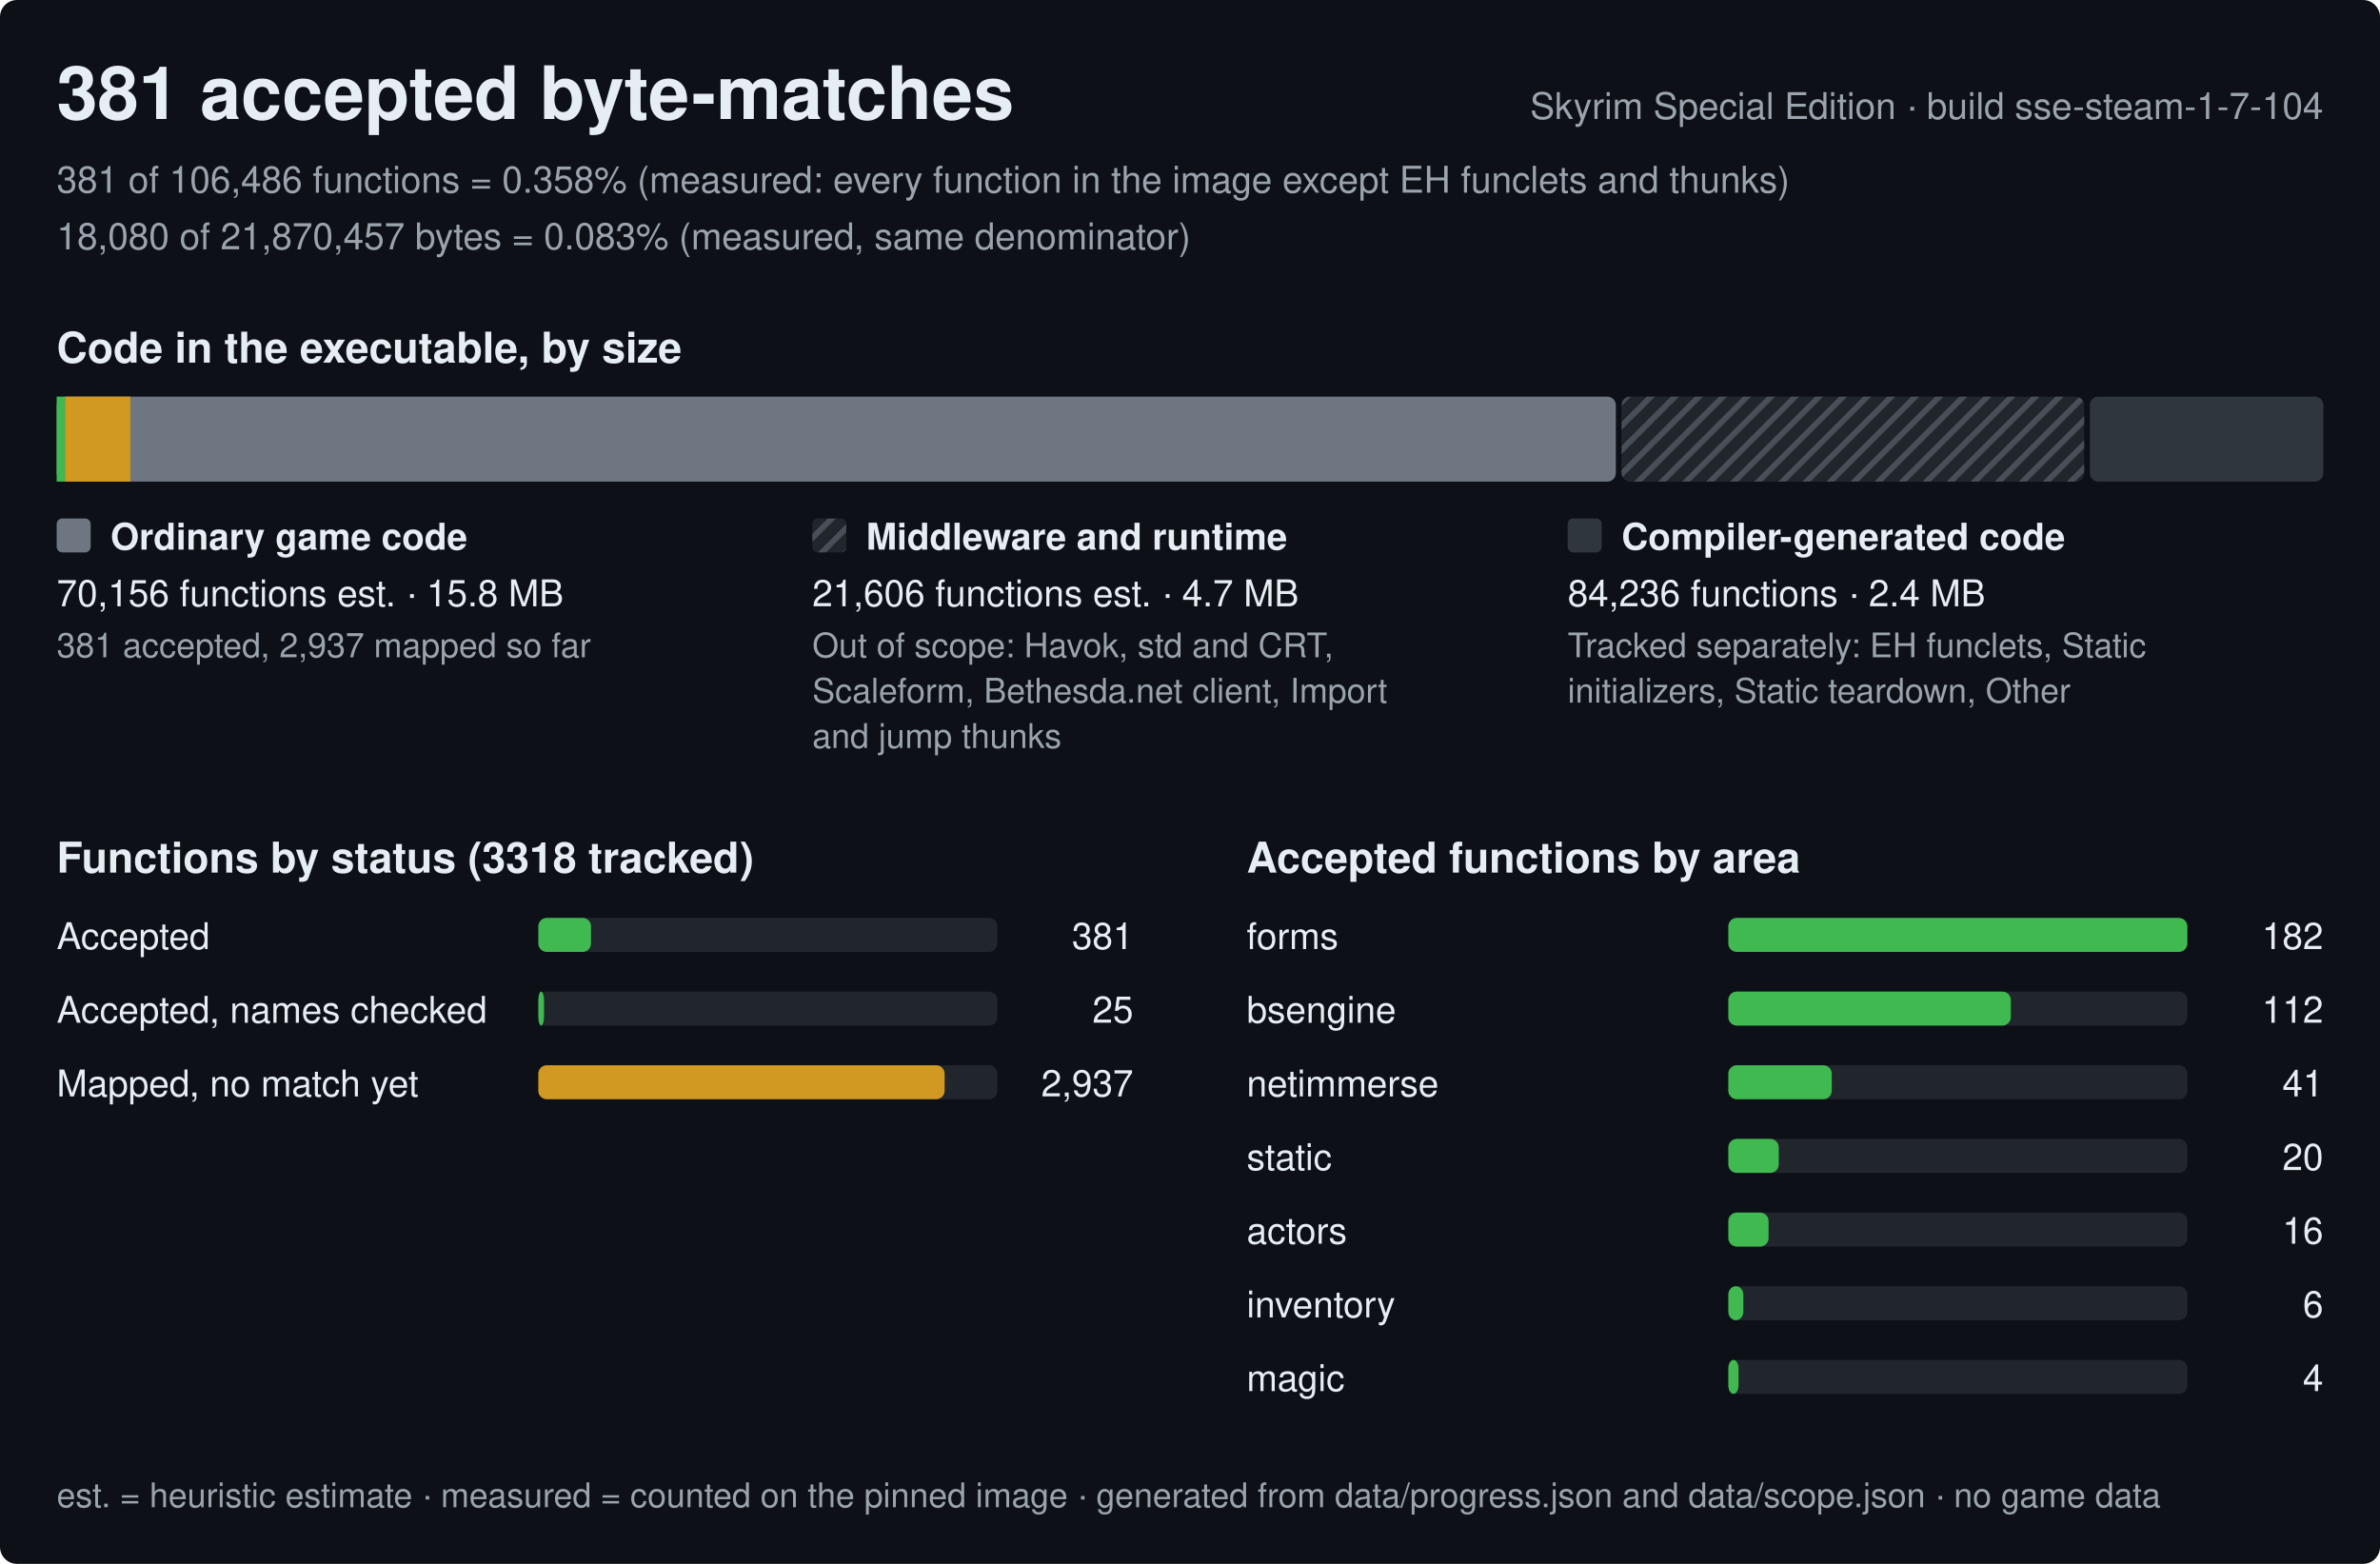
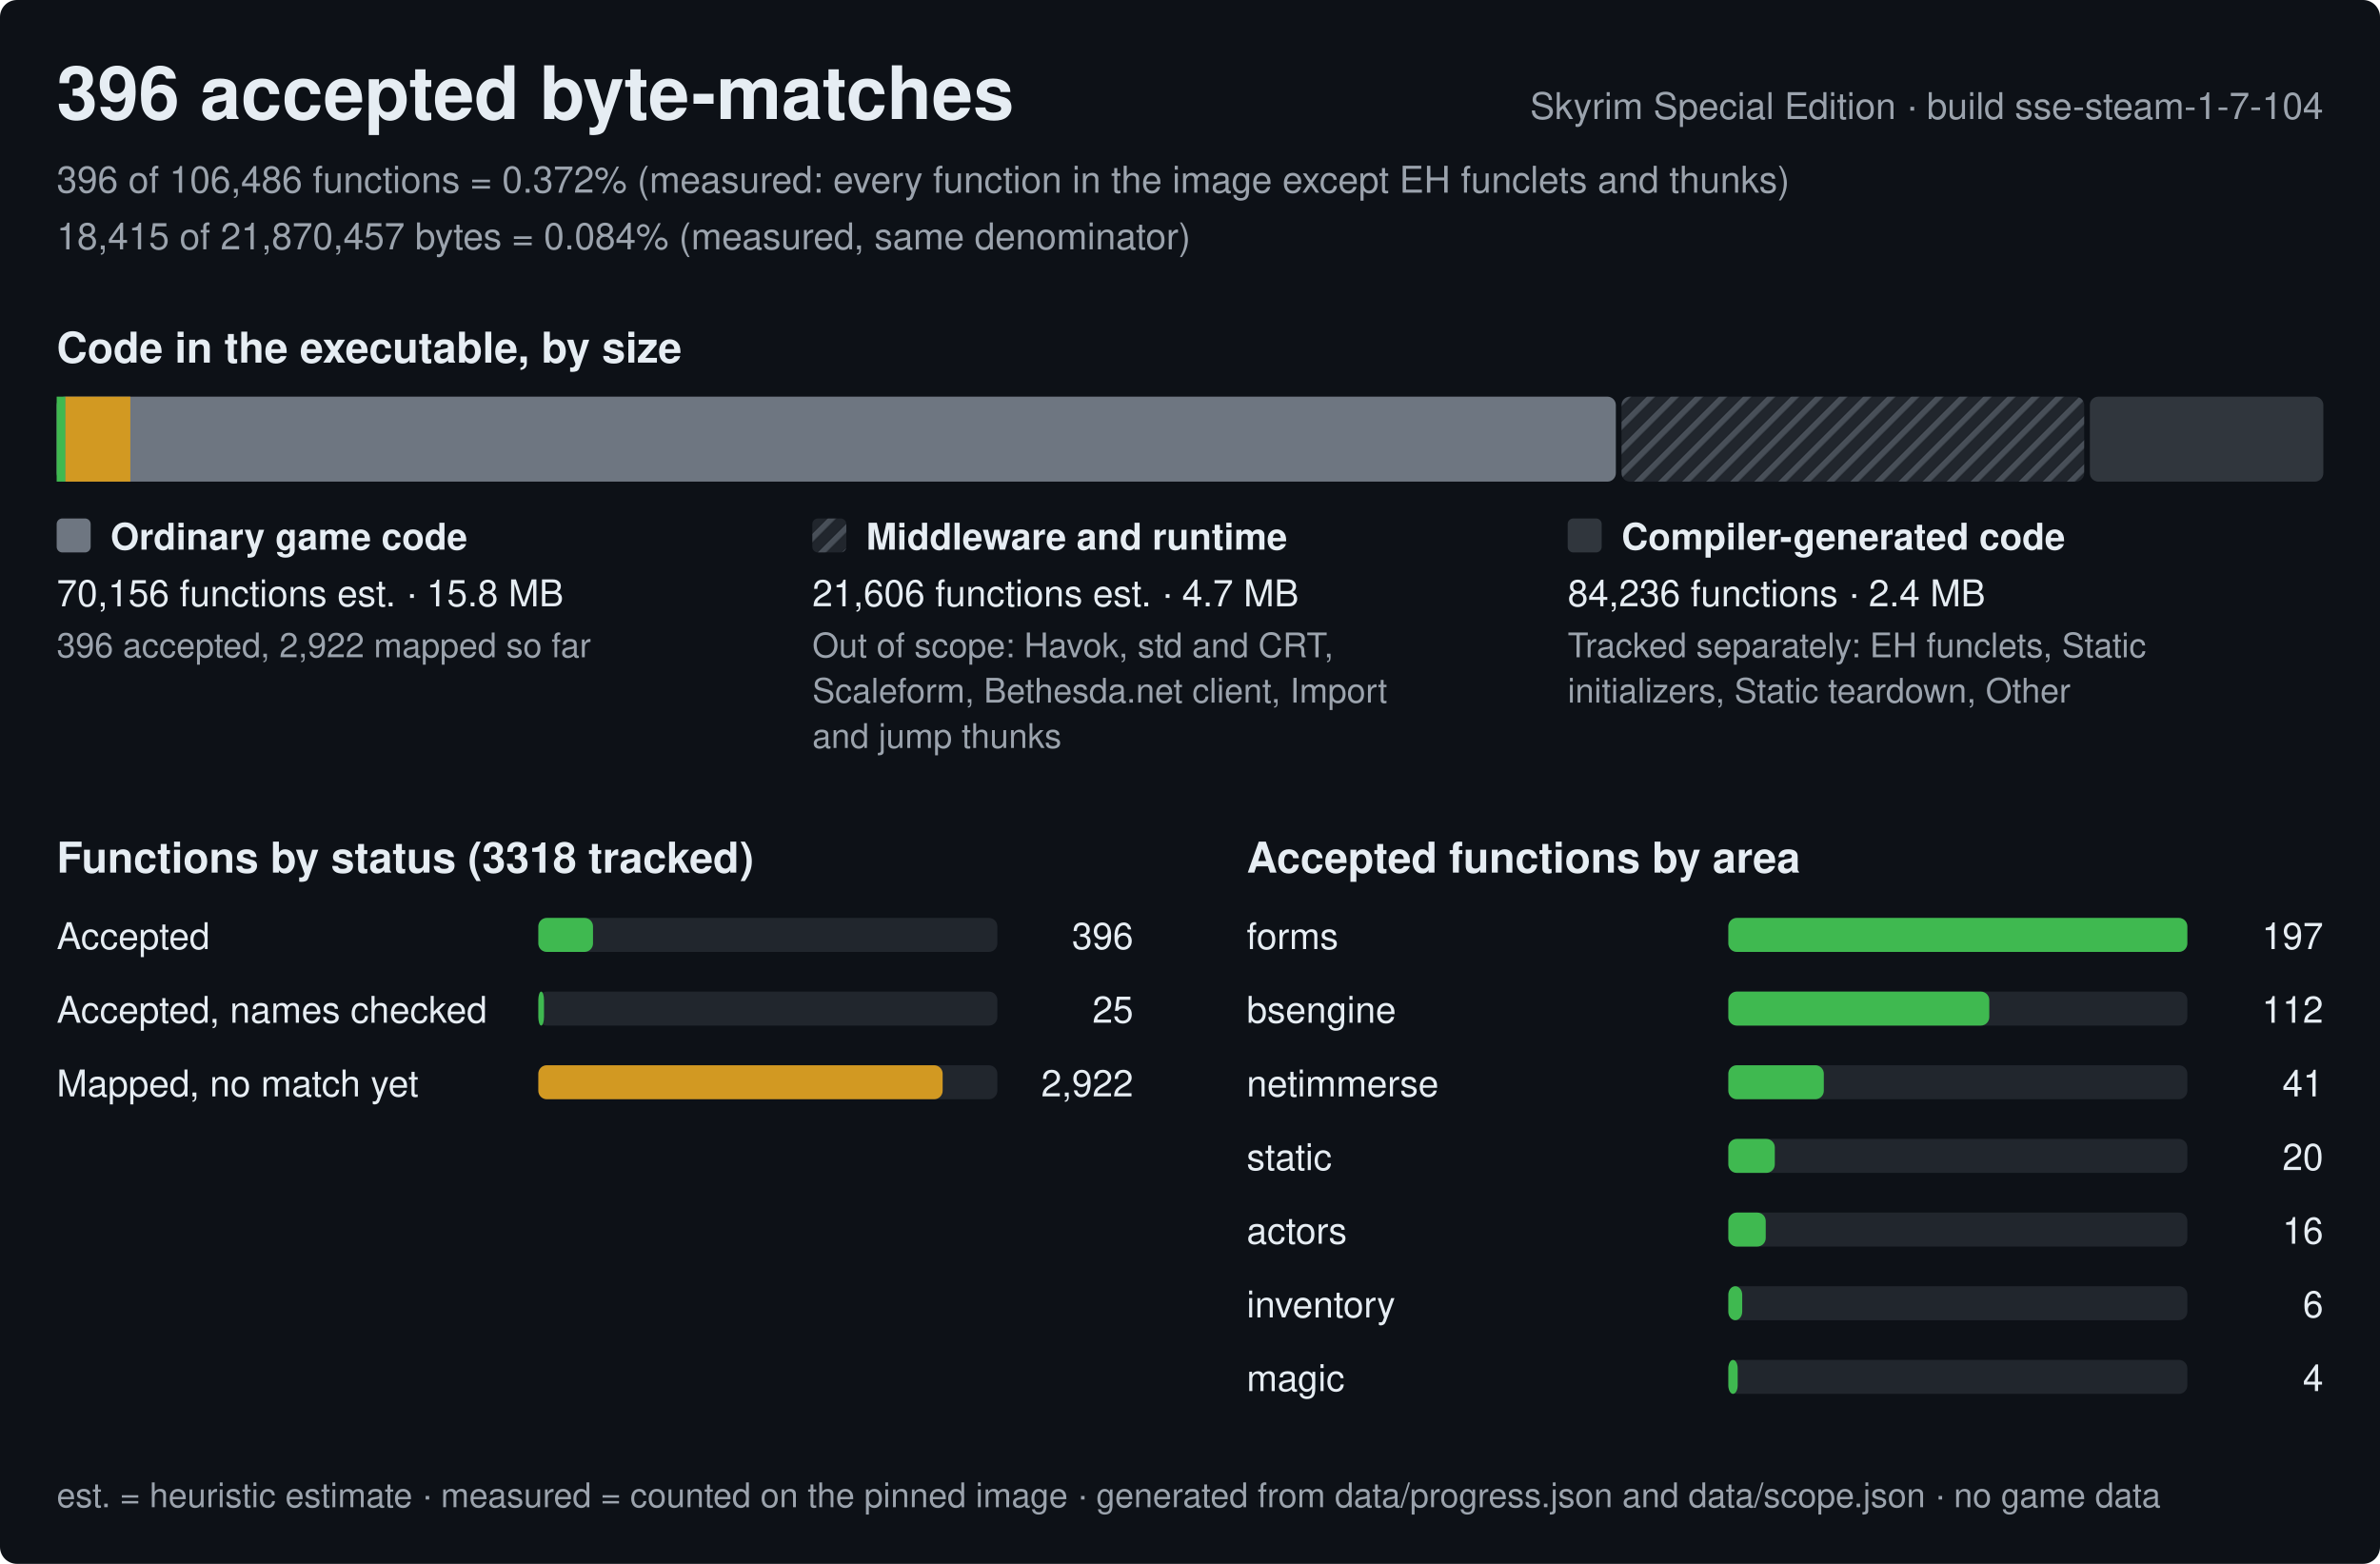
<svg xmlns="http://www.w3.org/2000/svg" width="840" height="552" viewBox="0 0 840 552" role="img" aria-label="Progress of the Skyrim Special Edition byte-matching reconstruction, build sse-steam-1-7-104">
  <style>text{font-family:-apple-system,BlinkMacSystemFont,'Segoe UI',Helvetica,Arial,sans-serif;fill:#e6edf3;white-space:pre}.h{font-size:26px;font-weight:600}.st{font-size:15px;font-weight:600}.lb{font-size:13px;font-weight:600}.bl{font-size:12px;font-weight:600;stroke:#0d1117;stroke-width:3px;paint-order:stroke;stroke-linejoin:round}.rl{font-size:13px}.fn{font-size:12px;fill:#9ba3ad}.mu{fill:#9ba3ad}</style>
  <defs>
    <pattern id="hx" width="6" height="6" patternUnits="userSpaceOnUse" patternTransform="rotate(45)">
      <rect width="6" height="6" fill="#21262d" />
      <rect width="2" height="6" fill="#484f58" />
    </pattern>
  </defs>
  <rect width="840" height="552" rx="6" fill="#0d1117" />
-   <text x="20" y="42" class="h">381 accepted byte-matches</text>
+   <text x="20" y="42" class="h">396 accepted byte-matches</text>
  <text x="820" y="42" class="rl mu" text-anchor="end">Skyrim Special Edition · build sse-steam-1-7-104</text>
-   <text x="20" y="68" class="rl mu">381 of 106,486 functions = 0.358% (measured: every function in the image except EH funclets and thunks)</text>
-   <text x="20" y="88" class="rl mu">18,080 of 21,870,457 bytes = 0.083% (measured, same denominator)</text>
+   <text x="20" y="68" class="rl mu">396 of 106,486 functions = 0.372% (measured: every function in the image except EH funclets and thunks)</text>
+   <text x="20" y="88" class="rl mu">18,415 of 21,870,457 bytes = 0.084% (measured, same denominator)</text>
  <text x="20" y="128" class="st">Code in the executable, by size</text>
  <rect x="20" y="140" width="550.3" height="30" rx="3" fill="#6e7681" />
-   <rect x="20" y="140" width="3" height="30" fill="#3fb950" />
-   <rect x="23" y="140" width="23" height="30" fill="#d29922" />
+   <rect x="20" y="140" width="3.1" height="30" fill="#3fb950" />
+   <rect x="23.1" y="140" width="22.9" height="30" fill="#d29922" />
  <rect x="572.3" y="140" width="163.3" height="30" rx="3" fill="url(#hx)" />
  <rect x="737.6" y="140" width="82.4" height="30" rx="3" fill="#30363d" />
  <rect x="20" y="183" width="12" height="12" rx="2" fill="#6e7681" />
  <text x="39" y="194" class="lb">Ordinary game code</text>
  <text x="20" y="214" class="rl">70,156 functions est. · 15.8 MB</text>
-   <text x="20" y="232" class="fn">381 accepted, 2,937 mapped so far</text>
+   <text x="20" y="232" class="fn">396 accepted, 2,922 mapped so far</text>
  <rect x="286.7" y="183" width="12" height="12" rx="2" fill="url(#hx)" />
  <text x="305.7" y="194" class="lb">Middleware and runtime</text>
  <text x="286.7" y="214" class="rl">21,606 functions est. · 4.7 MB</text>
  <text x="286.7" y="232" class="fn">Out of scope: Havok, std and CRT,</text>
  <text x="286.7" y="248" class="fn">Scaleform, Bethesda.net client, Import</text>
  <text x="286.7" y="264" class="fn">and jump thunks</text>
  <rect x="553.3" y="183" width="12" height="12" rx="2" fill="#30363d" />
  <text x="572.3" y="194" class="lb">Compiler-generated code</text>
  <text x="553.3" y="214" class="rl">84,236 functions · 2.4 MB</text>
  <text x="553.3" y="232" class="fn">Tracked separately: EH funclets, Static</text>
  <text x="553.3" y="248" class="fn">initializers, Static teardown, Other</text>
  <text x="20" y="308" class="st">Functions by status (3318 tracked)</text>
  <text x="20" y="335" class="rl">Accepted</text>
  <rect x="190" y="324" width="162.0" height="12" rx="3" fill="#21262d" />
-   <rect x="190" y="324" width="18.6" height="12" rx="3" fill="#3fb950" />
-   <text x="400.0" y="335" class="rl" text-anchor="end">381</text>
+   <rect x="190" y="324" width="19.3" height="12" rx="3" fill="#3fb950" />
+   <text x="400.0" y="335" class="rl" text-anchor="end">396</text>
  <text x="20" y="361" class="rl">Accepted, names checked</text>
  <rect x="190" y="350" width="162.0" height="12" rx="3" fill="#21262d" />
  <rect x="190" y="350" width="2" height="12" rx="3" fill="#3fb950" />
  <text x="400.0" y="361" class="rl" text-anchor="end">25</text>
  <text x="20" y="387" class="rl">Mapped, no match yet</text>
  <rect x="190" y="376" width="162.0" height="12" rx="3" fill="#21262d" />
-   <rect x="190" y="376" width="143.4" height="12" rx="3" fill="#d29922" />
-   <text x="400.0" y="387" class="rl" text-anchor="end">2,937</text>
+   <rect x="190" y="376" width="142.7" height="12" rx="3" fill="#d29922" />
+   <text x="400.0" y="387" class="rl" text-anchor="end">2,922</text>
  <text x="440.0" y="308" class="st">Accepted functions by area</text>
  <text x="440.0" y="335" class="rl">forms</text>
  <rect x="610.0" y="324" width="162.0" height="12" rx="3" fill="#21262d" />
  <rect x="610.0" y="324" width="162" height="12" rx="3" fill="#3fb950" />
-   <text x="820.0" y="335" class="rl" text-anchor="end">182</text>
+   <text x="820.0" y="335" class="rl" text-anchor="end">197</text>
  <text x="440.0" y="361" class="rl">bsengine</text>
  <rect x="610.0" y="350" width="162.0" height="12" rx="3" fill="#21262d" />
-   <rect x="610.0" y="350" width="99.7" height="12" rx="3" fill="#3fb950" />
+   <rect x="610.0" y="350" width="92.1" height="12" rx="3" fill="#3fb950" />
  <text x="820.0" y="361" class="rl" text-anchor="end">112</text>
  <text x="440.0" y="387" class="rl">netimmerse</text>
  <rect x="610.0" y="376" width="162.0" height="12" rx="3" fill="#21262d" />
-   <rect x="610.0" y="376" width="36.5" height="12" rx="3" fill="#3fb950" />
+   <rect x="610.0" y="376" width="33.7" height="12" rx="3" fill="#3fb950" />
  <text x="820.0" y="387" class="rl" text-anchor="end">41</text>
  <text x="440.0" y="413" class="rl">static</text>
  <rect x="610.0" y="402" width="162.0" height="12" rx="3" fill="#21262d" />
-   <rect x="610.0" y="402" width="17.8" height="12" rx="3" fill="#3fb950" />
+   <rect x="610.0" y="402" width="16.4" height="12" rx="3" fill="#3fb950" />
  <text x="820.0" y="413" class="rl" text-anchor="end">20</text>
  <text x="440.0" y="439" class="rl">actors</text>
  <rect x="610.0" y="428" width="162.0" height="12" rx="3" fill="#21262d" />
-   <rect x="610.0" y="428" width="14.2" height="12" rx="3" fill="#3fb950" />
+   <rect x="610.0" y="428" width="13.2" height="12" rx="3" fill="#3fb950" />
  <text x="820.0" y="439" class="rl" text-anchor="end">16</text>
  <text x="440.0" y="465" class="rl">inventory</text>
  <rect x="610.0" y="454" width="162.0" height="12" rx="3" fill="#21262d" />
-   <rect x="610.0" y="454" width="5.3" height="12" rx="3" fill="#3fb950" />
+   <rect x="610.0" y="454" width="4.9" height="12" rx="3" fill="#3fb950" />
  <text x="820.0" y="465" class="rl" text-anchor="end">6</text>
  <text x="440.0" y="491" class="rl">magic</text>
  <rect x="610.0" y="480" width="162.0" height="12" rx="3" fill="#21262d" />
-   <rect x="610.0" y="480" width="3.6" height="12" rx="3" fill="#3fb950" />
+   <rect x="610.0" y="480" width="3.3" height="12" rx="3" fill="#3fb950" />
  <text x="820.0" y="491" class="rl" text-anchor="end">4</text>
  <text x="20" y="532" class="fn">est. = heuristic estimate · measured = counted on the pinned image · generated from data/progress.json and data/scope.json · no game data</text>
</svg>
